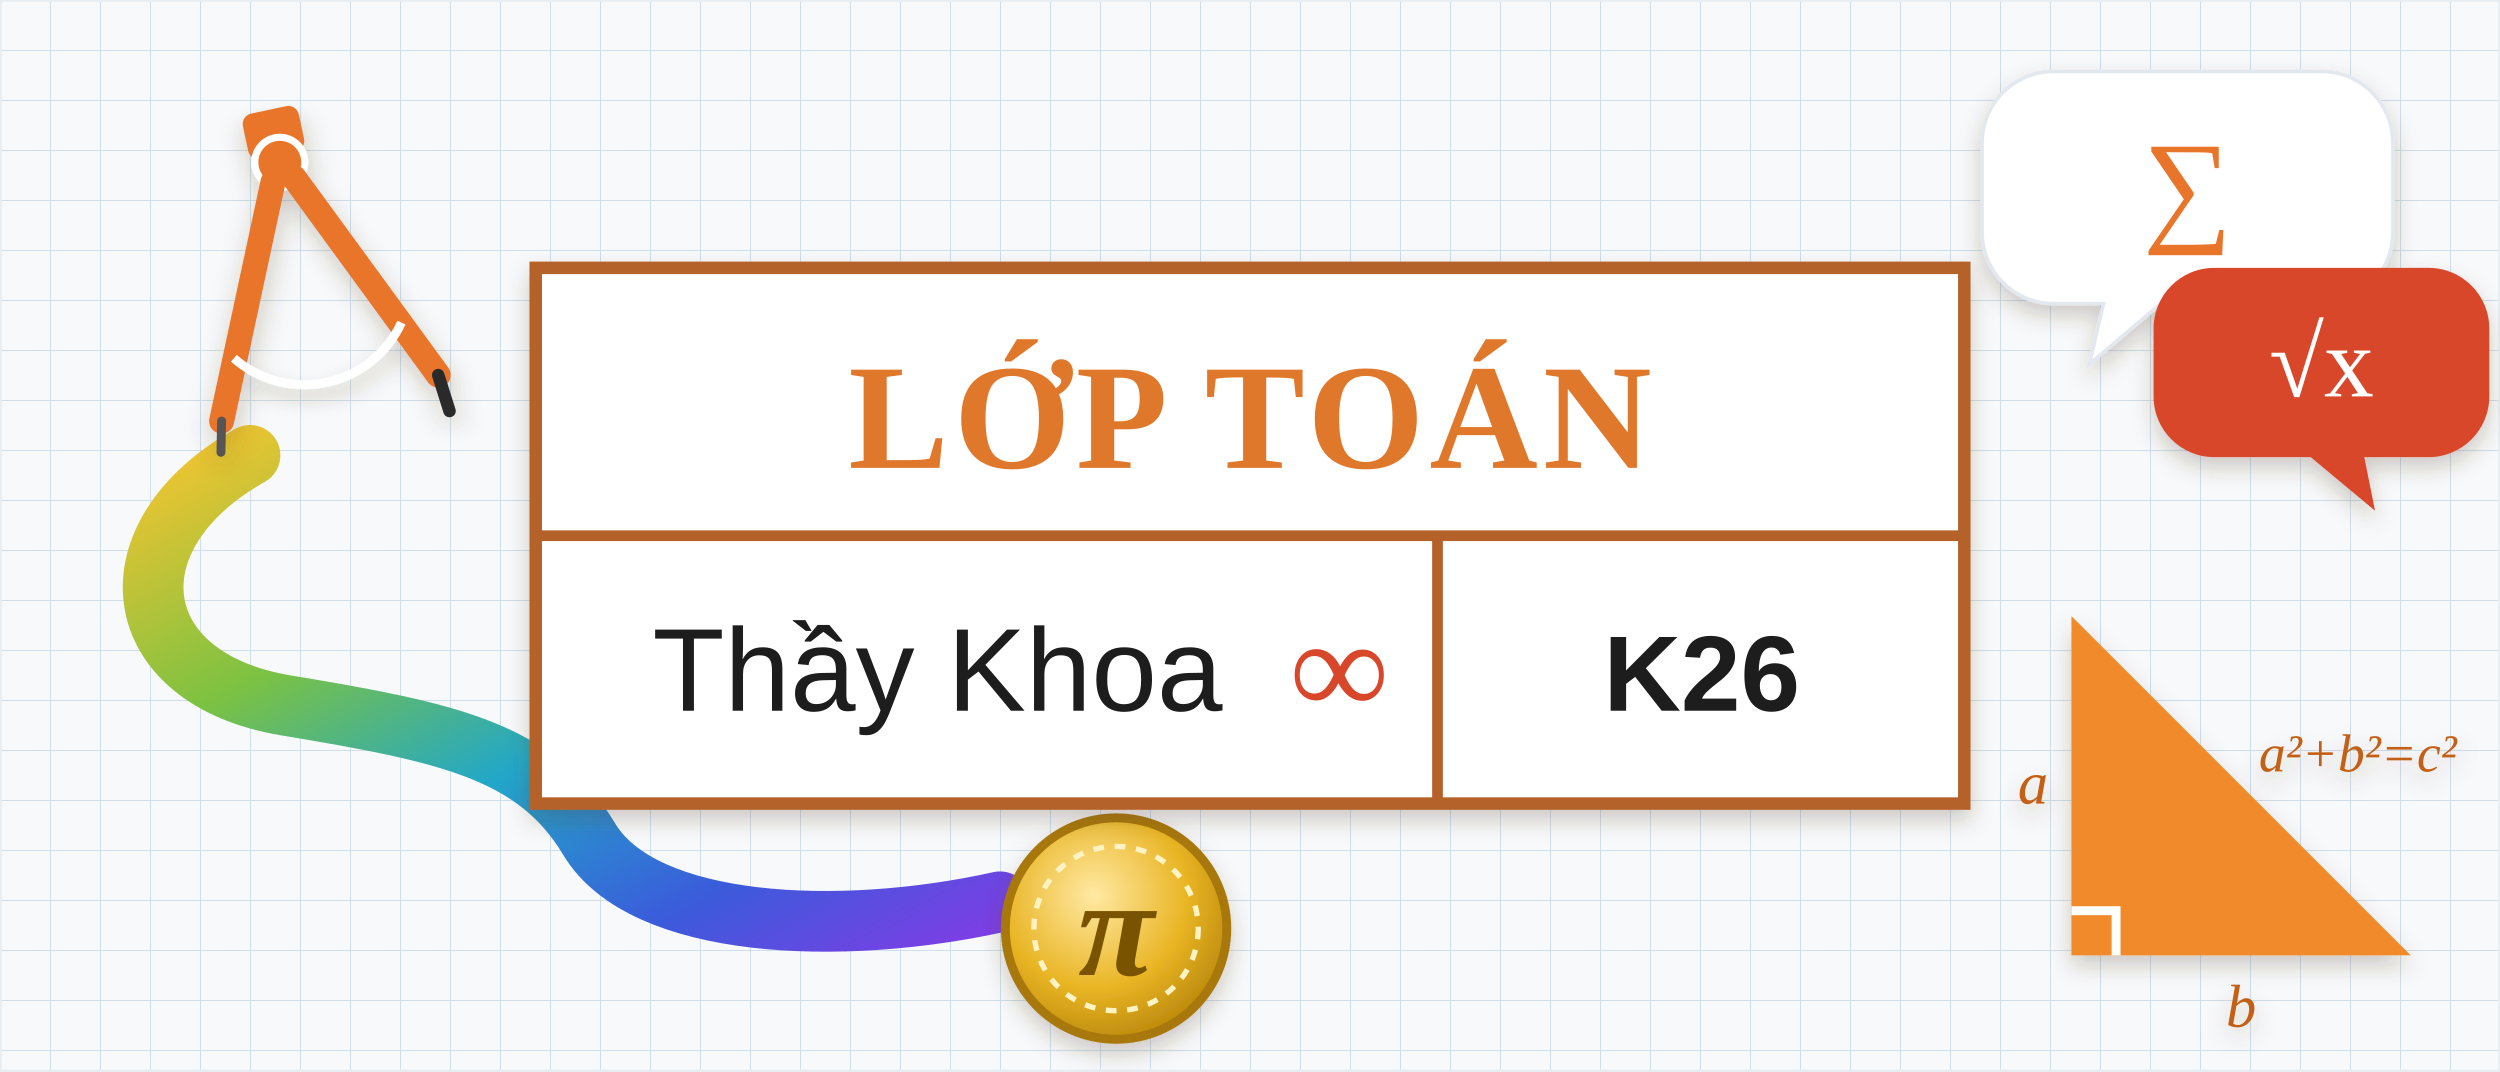
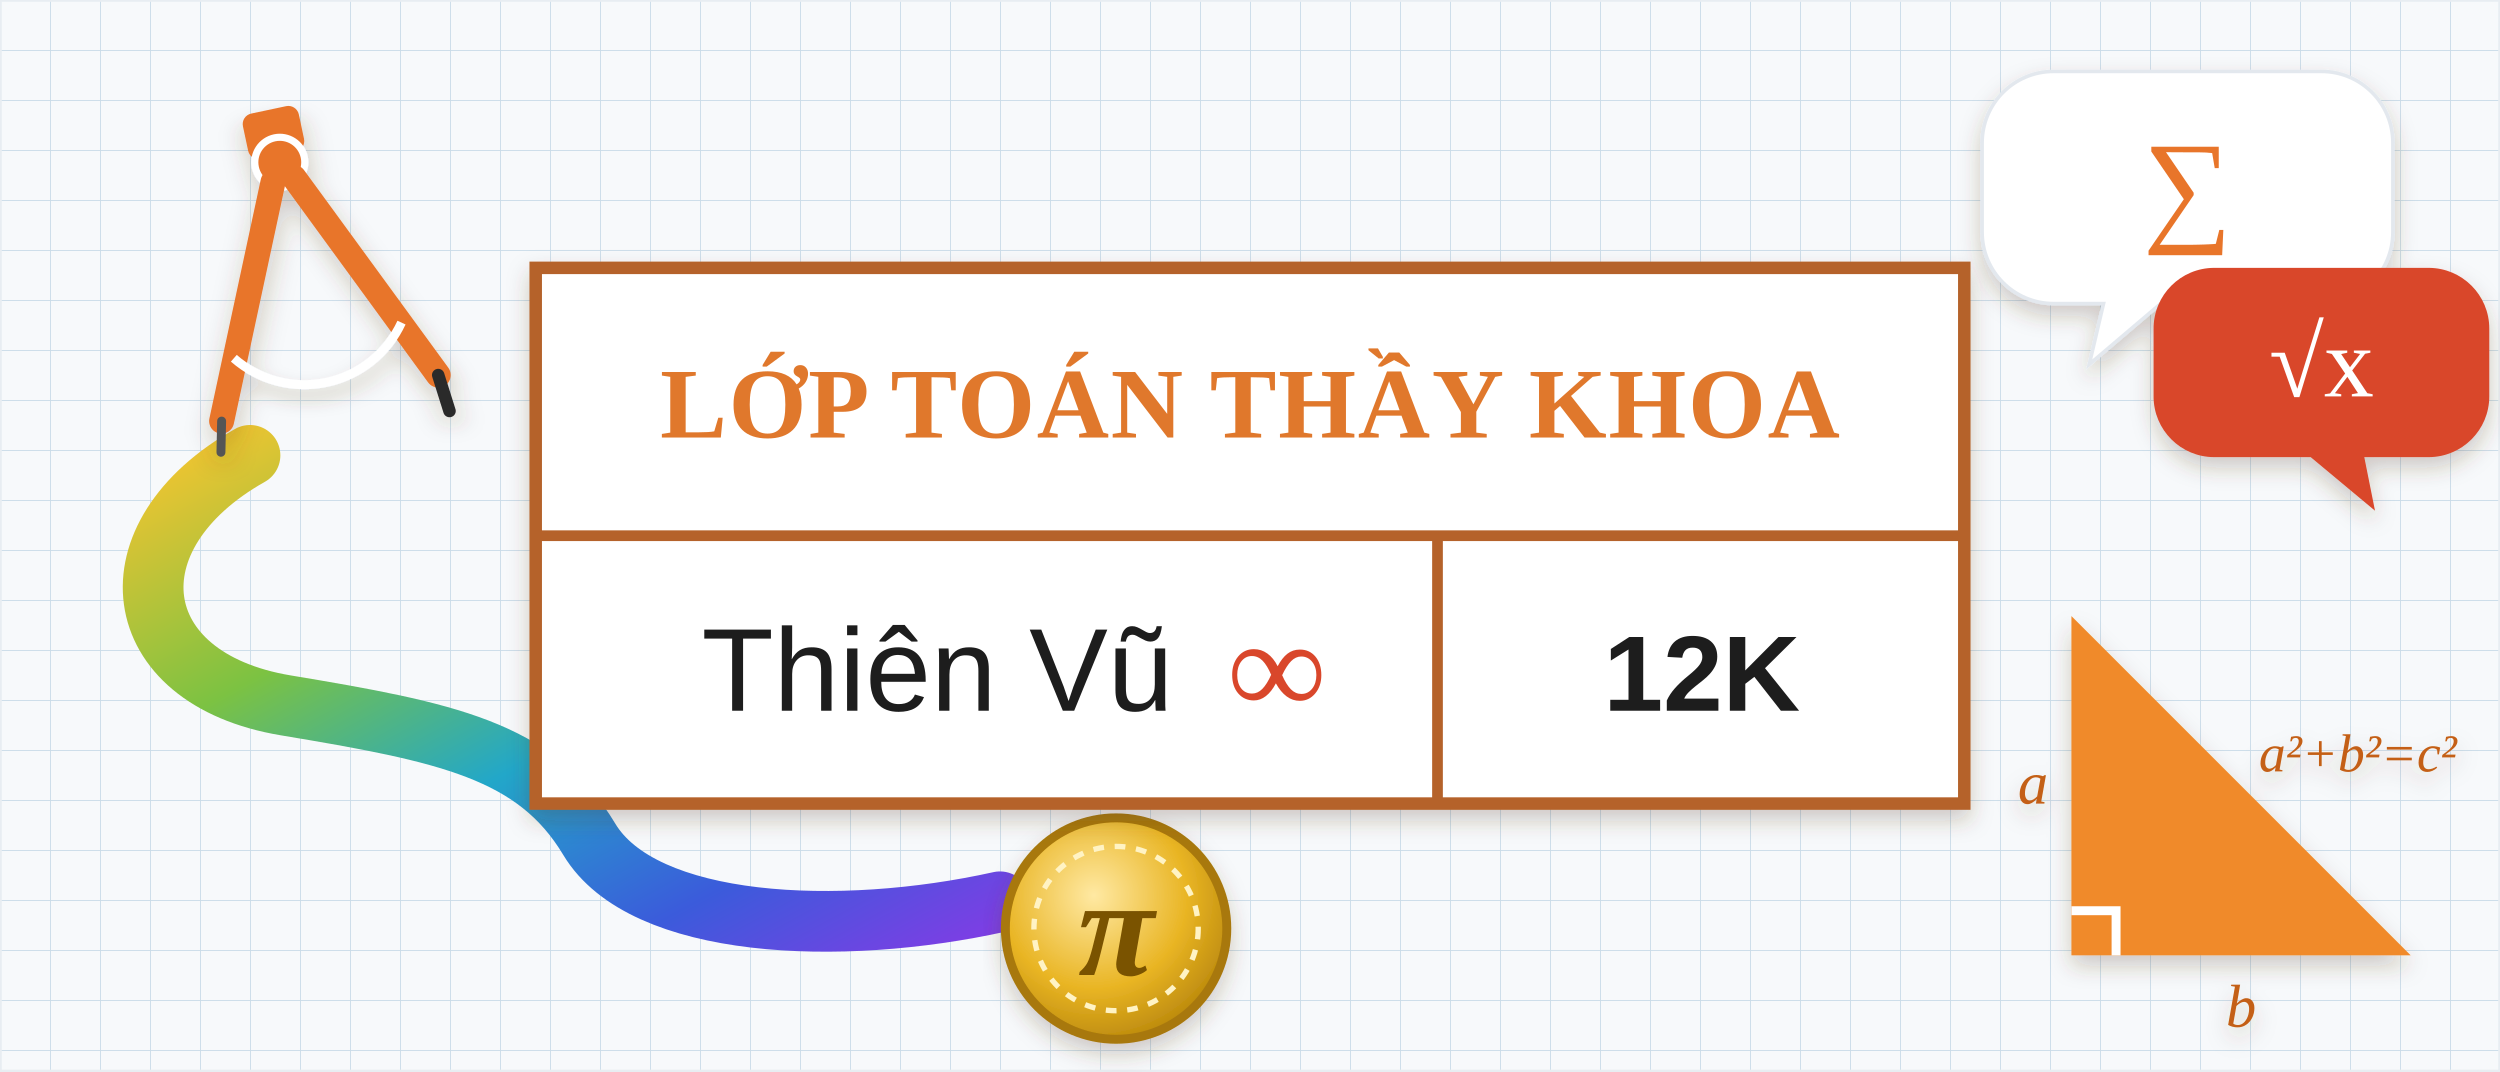
<svg xmlns="http://www.w3.org/2000/svg" width="1400" height="600" viewBox="0 0 1400 600">
  <defs>
    <pattern id="grid" width="28" height="28" patternUnits="userSpaceOnUse">
      <path d="M28 0H0V28" fill="none" stroke="#c9dbe8" stroke-width="1" />
    </pattern>
    <linearGradient id="rb" x1="0" y1="0" x2="1" y2="1">
      <stop offset="0" stop-color="#f4c430" />
      <stop offset=".3" stop-color="#7cc242" />
      <stop offset=".55" stop-color="#22a7c9" />
      <stop offset=".8" stop-color="#3b5bdb" />
      <stop offset="1" stop-color="#7b3fe4" />
    </linearGradient>
    <radialGradient id="gold" cx=".4" cy=".35" r=".7">
      <stop offset="0" stop-color="#ffe9a3" />
      <stop offset=".6" stop-color="#e9b524" />
      <stop offset="1" stop-color="#b8860b" />
    </radialGradient>
    <filter id="sh" x="-10%" y="-10%" width="120%" height="130%">
      <feDropShadow dx="0" dy="6" stdDeviation="6" flood-color="#5a3a1a" flood-opacity=".25" />
    </filter>
  </defs>
  <rect width="1400" height="600" fill="#f7f9fb" />
  <rect width="1400" height="600" fill="url(#grid)" />
  <rect x="0" y="0" width="1400" height="600" fill="none" stroke="#e8edf2" stroke-width="2" />
  <path d="M140 255 C 60 300, 70 380, 160 395 S 300 420, 330 470 S 470 525, 560 505" fill="none" stroke="url(#rb)" stroke-width="34" stroke-linecap="round" />
  <g transform="translate(625 520)" filter="url(#sh)">
    <circle r="62" fill="url(#gold)" stroke="#a87808" stroke-width="5" />
    <circle r="46" fill="none" stroke="#fff3c4" stroke-width="3" stroke-dasharray="6 6" />
    <text y="26" text-anchor="middle" font-family="Liberation Serif" font-weight="bold" font-style="italic" font-size="78" fill="#7a5200">π</text>
  </g>
  <g transform="translate(165 130) rotate(-12)" filter="url(#sh)">
    <rect x="-16" y="-70" width="32" height="26" rx="6" fill="#e8742a" />
    <circle cx="0" cy="-40" r="14" fill="#e8742a" stroke="#fff" stroke-width="4" />
    <path d="M-6 -30 L-62 95" stroke="#e8742a" stroke-width="14" stroke-linecap="round" />
    <path d="M6 -30 L62 95" stroke="#e8742a" stroke-width="14" stroke-linecap="round" />
    <path d="M-62 95 L-66 112" stroke="#555" stroke-width="5" stroke-linecap="round" />
    <path d="M62 95 L64 116" stroke="#2b2b2b" stroke-width="7" stroke-linecap="round" />
    <path d="M-48 62 A 60 60 0 0 0 48 62" fill="none" stroke="#fff" stroke-width="5" />
  </g>
  <g filter="url(#sh)">
    <path d="M1150 40 h150 a40 40 0 0 1 40 40 v50 a40 40 0 0 1 -40 40 h-90 l-40 34 l8 -34 h-28 a40 40 0 0 1 -40 -40 v-50 a40 40 0 0 1 40 -40z" fill="#ffffff" stroke="#e3e8ee" stroke-width="2" />
    <text x="1225" y="128" text-anchor="middle" font-family="Liberation Serif" font-size="70" fill="#e8742a">∑</text>
    <path d="M1240 150 h120 a34 34 0 0 1 34 34 v38 a34 34 0 0 1 -34 34 h-36 l6 30 l-36 -30 h-54 a34 34 0 0 1 -34 -34 v-38 a34 34 0 0 1 34 -34z" fill="#d9472b" />
    <text x="1300" y="222" text-anchor="middle" font-family="Liberation Serif" font-size="56" fill="#fff">√x</text>
  </g>
  <g transform="translate(1255 440)" filter="url(#sh)">
    <path d="M-95 95 L95 95 L-95 -95 Z" fill="#f08a2c" />
    <path d="M-95 70 h25 v25" fill="none" stroke="#fff" stroke-width="5" />
    <text x="-108" y="10" text-anchor="end" font-family="Liberation Serif" font-style="italic" font-size="34" fill="#c45f12">a</text>
    <text x="0" y="135" text-anchor="middle" font-family="Liberation Serif" font-style="italic" font-size="34" fill="#c45f12">b</text>
    <text x="10" y="-8" font-family="Liberation Serif" font-style="italic" font-size="30" fill="#c45f12">a²+b²=c²</text>
  </g>
  <g filter="url(#sh)">
    <rect x="300" y="150" width="800" height="300" fill="#ffffff" stroke="#b5622a" stroke-width="7" />
    <line x1="300" y1="300" x2="1100" y2="300" stroke="#b5622a" stroke-width="6" />
    <line x1="805" y1="300" x2="805" y2="450" stroke="#b5622a" stroke-width="6" />
  </g>
-   <text x="700" y="262" text-anchor="middle" font-family="Liberation Serif" font-weight="bold" font-size="84" letter-spacing="3" fill="#e0782c">LỚP TOÁN</text>
-   <text x="525" y="398" text-anchor="middle" font-family="Liberation Sans" font-size="66" fill="#1d1d1d">Thầy Khoa</text>
-   <text x="750" y="400" text-anchor="middle" font-family="Liberation Serif" font-style="italic" font-size="76" fill="#d9472b">∞</text>
-   <text x="953" y="398" text-anchor="middle" font-family="Liberation Sans" font-weight="bold" font-size="60" fill="#1d1d1d">K26</text>
+   <text x="700" y="245" text-anchor="middle" font-family="Liberation Serif" font-weight="bold" font-size="56" letter-spacing="1" fill="#e0782c">LỚP TOÁN THẦY KHOA</text>
+   <text x="525" y="398" text-anchor="middle" font-family="Liberation Sans" font-size="66" fill="#1d1d1d">Thiên Vũ</text>
+   <text x="715" y="400" text-anchor="middle" font-family="Liberation Serif" font-style="italic" font-size="76" fill="#d9472b">∞</text>
+   <text x="953" y="398" text-anchor="middle" font-family="Liberation Sans" font-weight="bold" font-size="60" fill="#1d1d1d">12K</text>
</svg>
